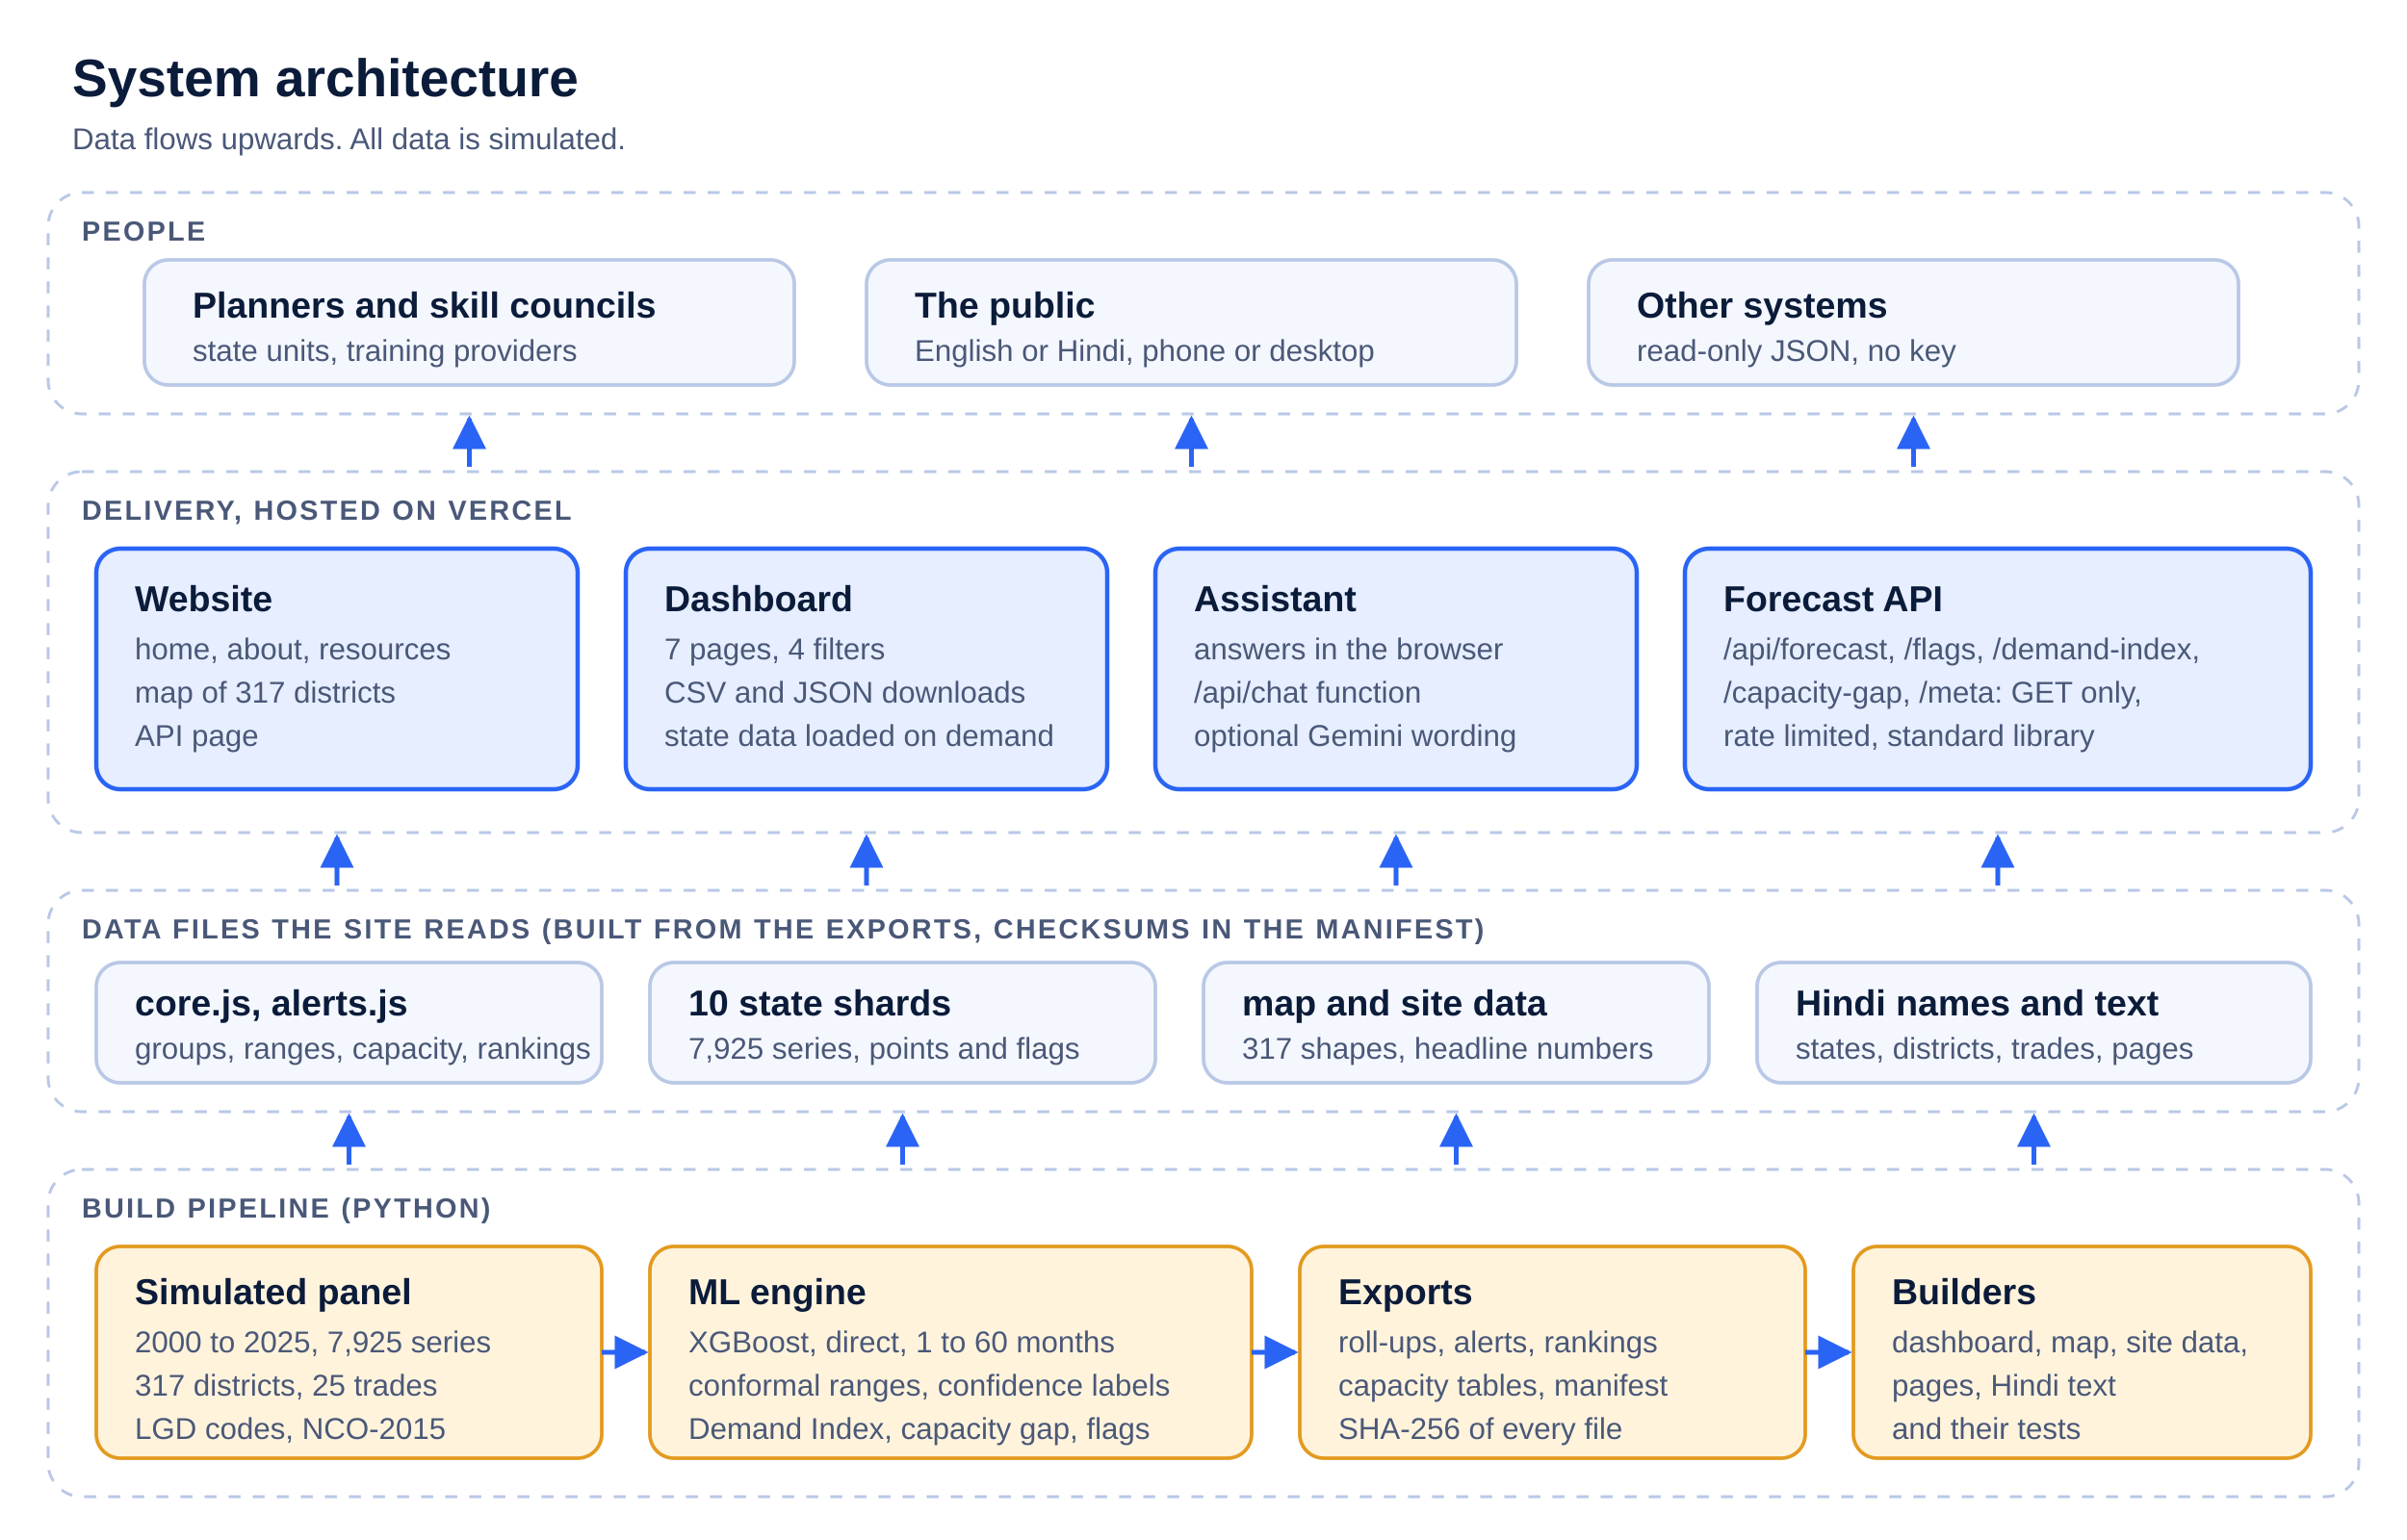
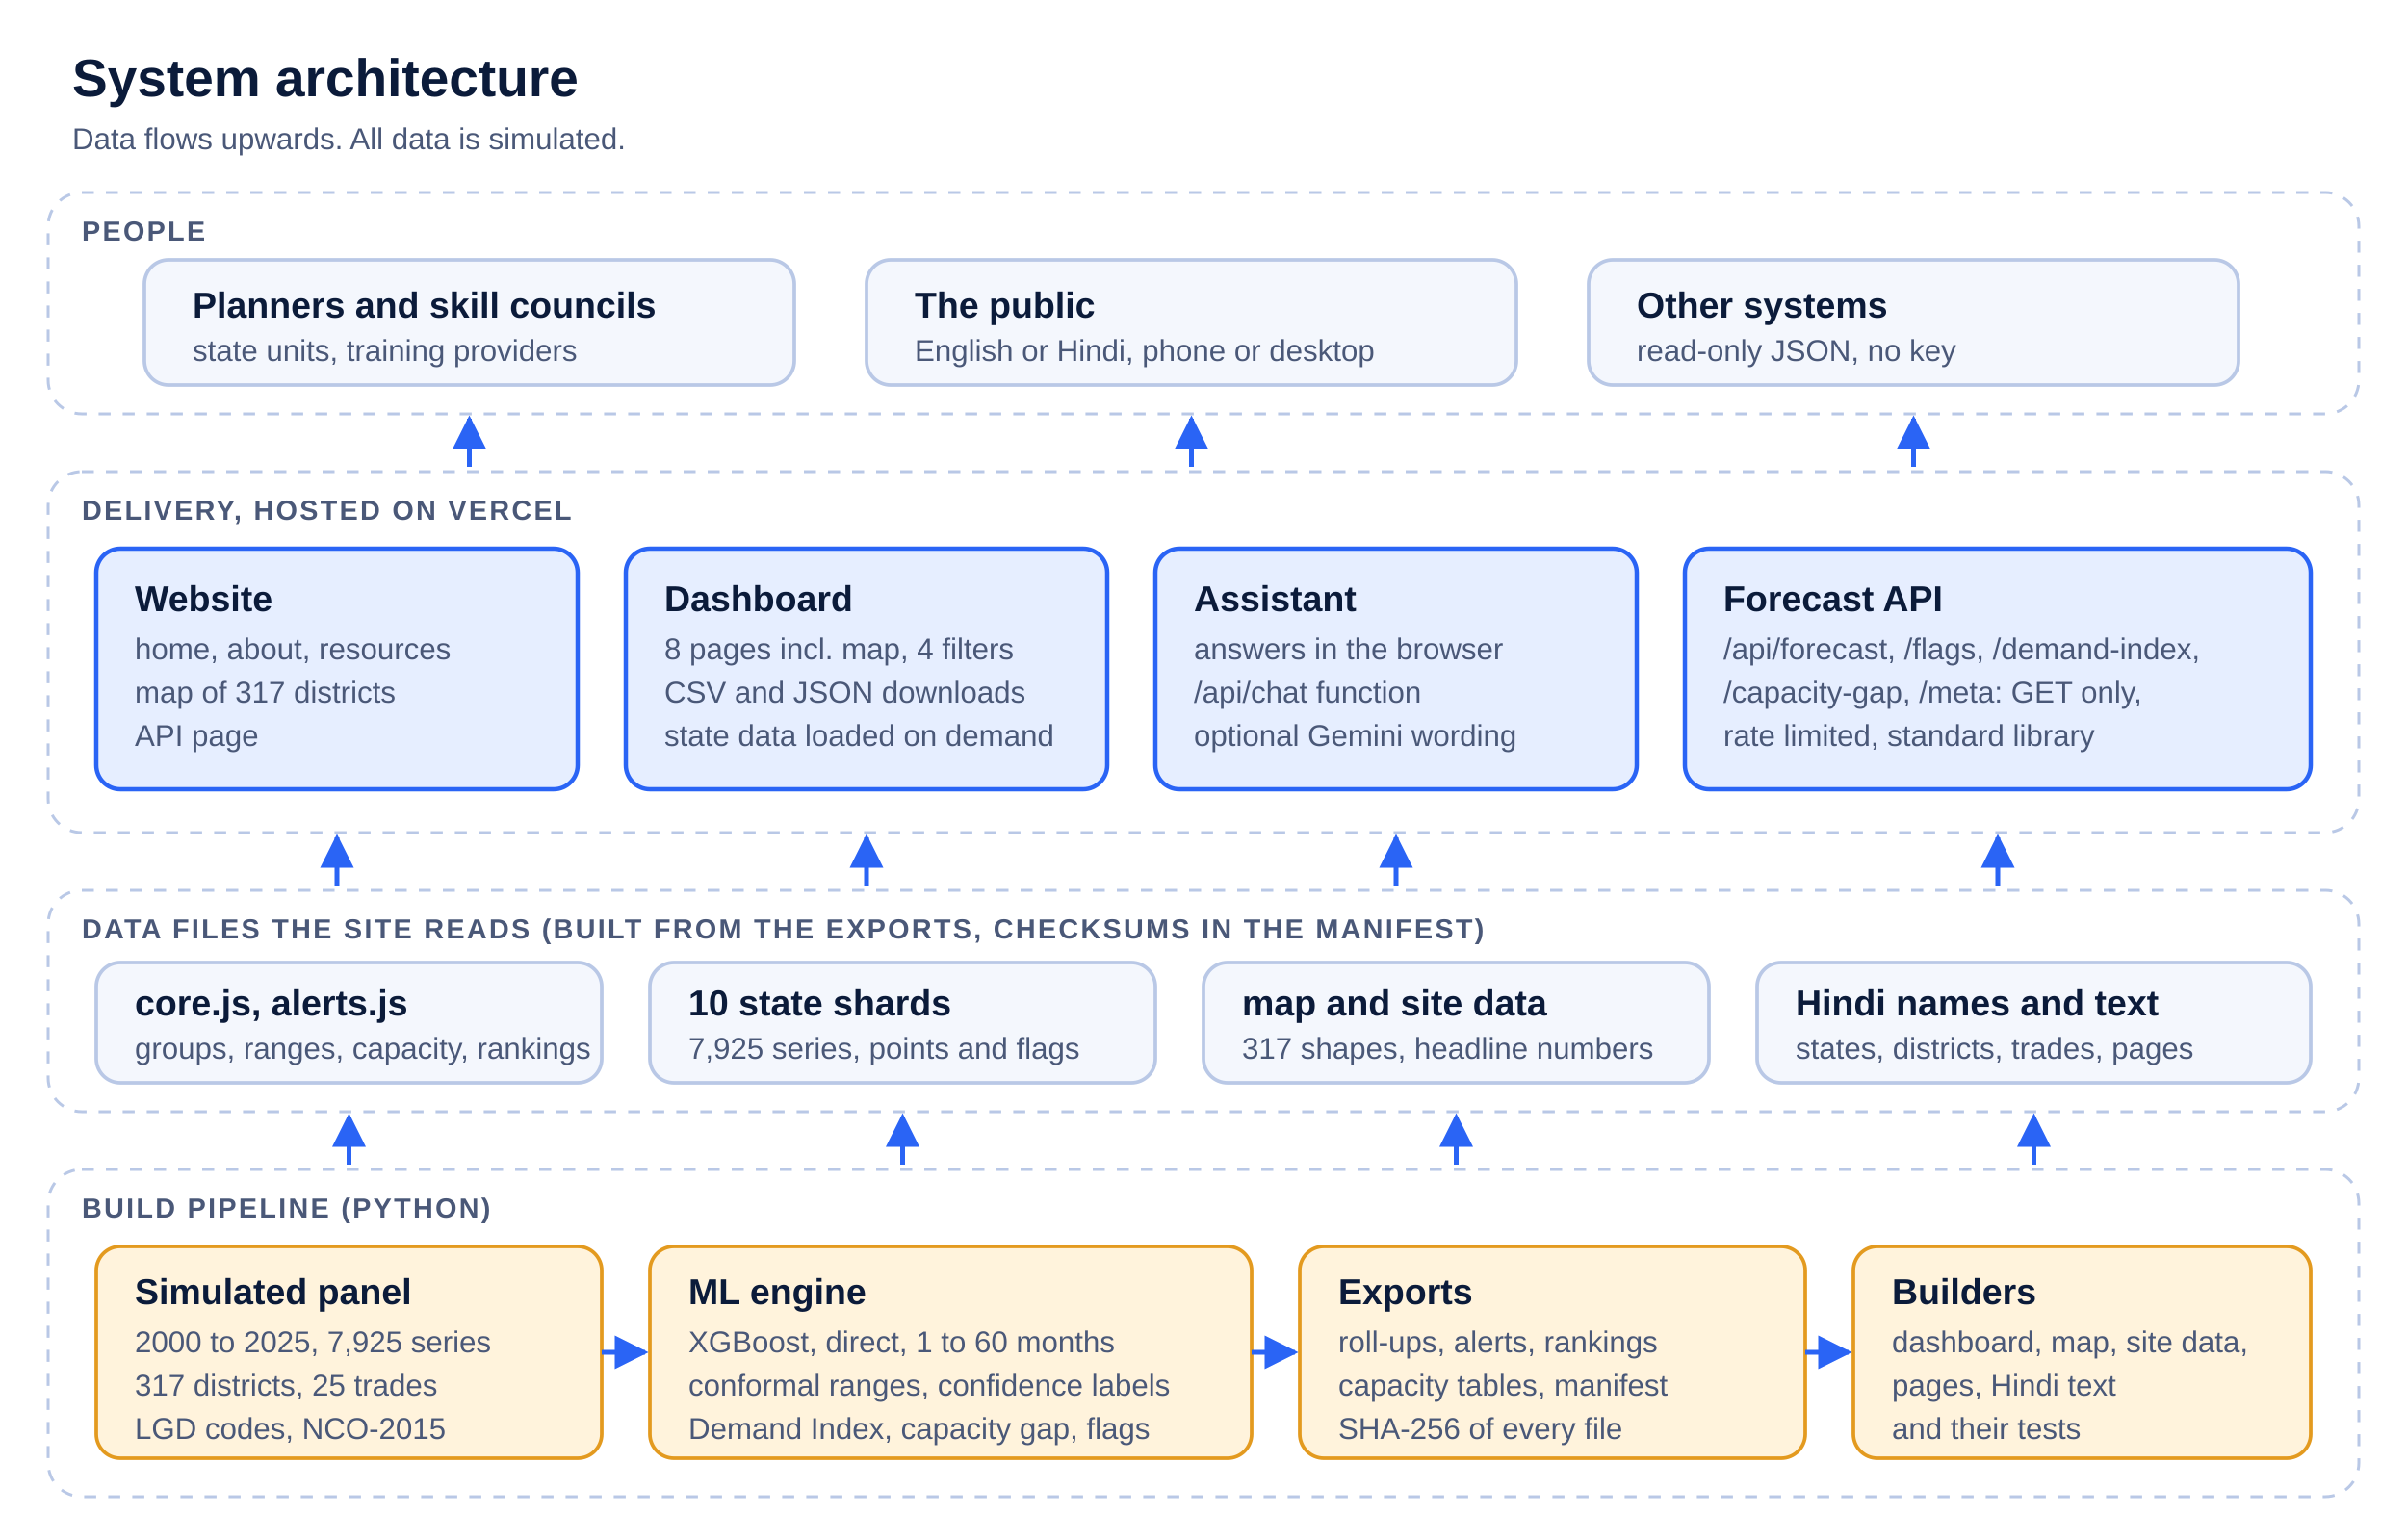
<svg xmlns="http://www.w3.org/2000/svg" viewBox="0 0 1000 640" role="img" aria-labelledby="t d" font-family="Segoe UI, system-ui, Arial, sans-serif">
  <defs>
    <marker id="a" viewBox="0 0 10 10" refX="9" refY="5" markerWidth="7" markerHeight="7" orient="auto">
      <path d="M0 0L10 5L0 10z" fill="#2A64F5" />
    </marker>
    <style>
      .box { fill: #F4F7FD; stroke: #B9C8E6; stroke-width: 1.5; }
      .hi { fill: #E6EEFF; stroke: #2A64F5; stroke-width: 1.8; }
      .warm { fill: #FFF3DC; stroke: #E39A1F; stroke-width: 1.5; }
      .t { fill: #0B1B3A; font-size: 15px; font-weight: 650; }
      .s { fill: #4A5878; font-size: 12.5px; }
      .l { fill: #2A64F5; font-size: 12px; font-weight: 600; }
      .band { fill: none; stroke: #B9C8E6; stroke-dasharray: 5 5; stroke-width: 1.2; }
      .bl { fill: #4A5878; font-size: 11.5px; letter-spacing: .08em; font-weight: 700; }
      line, path.ar { stroke: #2A64F5; stroke-width: 2; fill: none; marker-end: url(#a); }
    </style>
  </defs>
  <rect width="1000" height="640" fill="#ffffff" />
  <text x="30" y="40" class="t" style="font-size:22px">System architecture</text>
  <text x="30" y="62" class="s">Data flows upwards. All data is simulated.</text>
  <rect class="band" x="20" y="80" width="960" height="92" rx="14" />
  <text class="bl" x="34" y="100">PEOPLE</text>
  <rect class="box" x="60" y="108" width="270" height="52" rx="10" />
  <text class="t" x="80" y="132">Planners and skill councils</text>
  <text class="s" x="80" y="150">state units, training providers</text>
  <rect class="box" x="360" y="108" width="270" height="52" rx="10" />
  <text class="t" x="380" y="132">The public</text>
  <text class="s" x="380" y="150">English or Hindi, phone or desktop</text>
  <rect class="box" x="660" y="108" width="270" height="52" rx="10" />
  <text class="t" x="680" y="132">Other systems</text>
  <text class="s" x="680" y="150">read-only JSON, no key</text>
  <rect class="band" x="20" y="196" width="960" height="150" rx="14" />
  <text class="bl" x="34" y="216">DELIVERY, HOSTED ON VERCEL</text>
  <rect class="hi" x="40" y="228" width="200" height="100" rx="10" />
  <text class="t" x="56" y="254">Website</text>
  <text class="s" x="56" y="274">home, about, resources</text>
  <text class="s" x="56" y="292">map of 317 districts</text>
  <text class="s" x="56" y="310">API page</text>
  <rect class="hi" x="260" y="228" width="200" height="100" rx="10" />
  <text class="t" x="276" y="254">Dashboard</text>
-   <text class="s" x="276" y="274">7 pages, 4 filters</text>
+   <text class="s" x="276" y="274">8 pages incl. map, 4 filters</text>
  <text class="s" x="276" y="292">CSV and JSON downloads</text>
  <text class="s" x="276" y="310">state data loaded on demand</text>
  <rect class="hi" x="480" y="228" width="200" height="100" rx="10" />
  <text class="t" x="496" y="254">Assistant</text>
  <text class="s" x="496" y="274">answers in the browser</text>
  <text class="s" x="496" y="292">/api/chat function</text>
  <text class="s" x="496" y="310">optional Gemini wording</text>
  <rect class="hi" x="700" y="228" width="260" height="100" rx="10" />
  <text class="t" x="716" y="254">Forecast API</text>
  <text class="s" x="716" y="274">/api/forecast, /flags, /demand-index,</text>
  <text class="s" x="716" y="292">/capacity-gap, /meta: GET only,</text>
  <text class="s" x="716" y="310">rate limited, standard library</text>
  <rect class="band" x="20" y="370" width="960" height="92" rx="14" />
  <text class="bl" x="34" y="390">DATA FILES THE SITE READS (BUILT FROM THE EXPORTS, CHECKSUMS IN THE MANIFEST)</text>
  <rect class="box" x="40" y="400" width="210" height="50" rx="10" />
  <text class="t" x="56" y="422">core.js, alerts.js</text>
  <text class="s" x="56" y="440">groups, ranges, capacity, rankings</text>
  <rect class="box" x="270" y="400" width="210" height="50" rx="10" />
  <text class="t" x="286" y="422">10 state shards</text>
  <text class="s" x="286" y="440">7,925 series, points and flags</text>
  <rect class="box" x="500" y="400" width="210" height="50" rx="10" />
  <text class="t" x="516" y="422">map and site data</text>
  <text class="s" x="516" y="440">317 shapes, headline numbers</text>
  <rect class="box" x="730" y="400" width="230" height="50" rx="10" />
  <text class="t" x="746" y="422">Hindi names and text</text>
  <text class="s" x="746" y="440">states, districts, trades, pages</text>
  <rect class="band" x="20" y="486" width="960" height="136" rx="14" />
  <text class="bl" x="34" y="506">BUILD PIPELINE (PYTHON)</text>
  <rect class="warm" x="40" y="518" width="210" height="88" rx="10" />
  <text class="t" x="56" y="542">Simulated panel</text>
  <text class="s" x="56" y="562">2000 to 2025, 7,925 series</text>
  <text class="s" x="56" y="580">317 districts, 25 trades</text>
  <text class="s" x="56" y="598">LGD codes, NCO-2015</text>
  <rect class="warm" x="270" y="518" width="250" height="88" rx="10" />
  <text class="t" x="286" y="542">ML engine</text>
  <text class="s" x="286" y="562">XGBoost, direct, 1 to 60 months</text>
  <text class="s" x="286" y="580">conformal ranges, confidence labels</text>
  <text class="s" x="286" y="598">Demand Index, capacity gap, flags</text>
  <rect class="warm" x="540" y="518" width="210" height="88" rx="10" />
  <text class="t" x="556" y="542">Exports</text>
  <text class="s" x="556" y="562">roll-ups, alerts, rankings</text>
  <text class="s" x="556" y="580">capacity tables, manifest</text>
  <text class="s" x="556" y="598">SHA-256 of every file</text>
  <rect class="warm" x="770" y="518" width="190" height="88" rx="10" />
  <text class="t" x="786" y="542">Builders</text>
  <text class="s" x="786" y="562">dashboard, map, site data,</text>
  <text class="s" x="786" y="580">pages, Hindi text</text>
  <text class="s" x="786" y="598">and their tests</text>
  <line x1="250" y1="562" x2="268" y2="562" />
  <line x1="520" y1="562" x2="538" y2="562" />
  <line x1="750" y1="562" x2="768" y2="562" />
  <line x1="145" y1="484" x2="145" y2="464" />
  <line x1="375" y1="484" x2="375" y2="464" />
  <line x1="605" y1="484" x2="605" y2="464" />
  <line x1="845" y1="484" x2="845" y2="464" />
  <line x1="140" y1="368" x2="140" y2="348" />
  <line x1="360" y1="368" x2="360" y2="348" />
  <line x1="580" y1="368" x2="580" y2="348" />
  <line x1="830" y1="368" x2="830" y2="348" />
  <line x1="195" y1="194" x2="195" y2="174" />
  <line x1="495" y1="194" x2="495" y2="174" />
  <line x1="795" y1="194" x2="795" y2="174" />
</svg>
